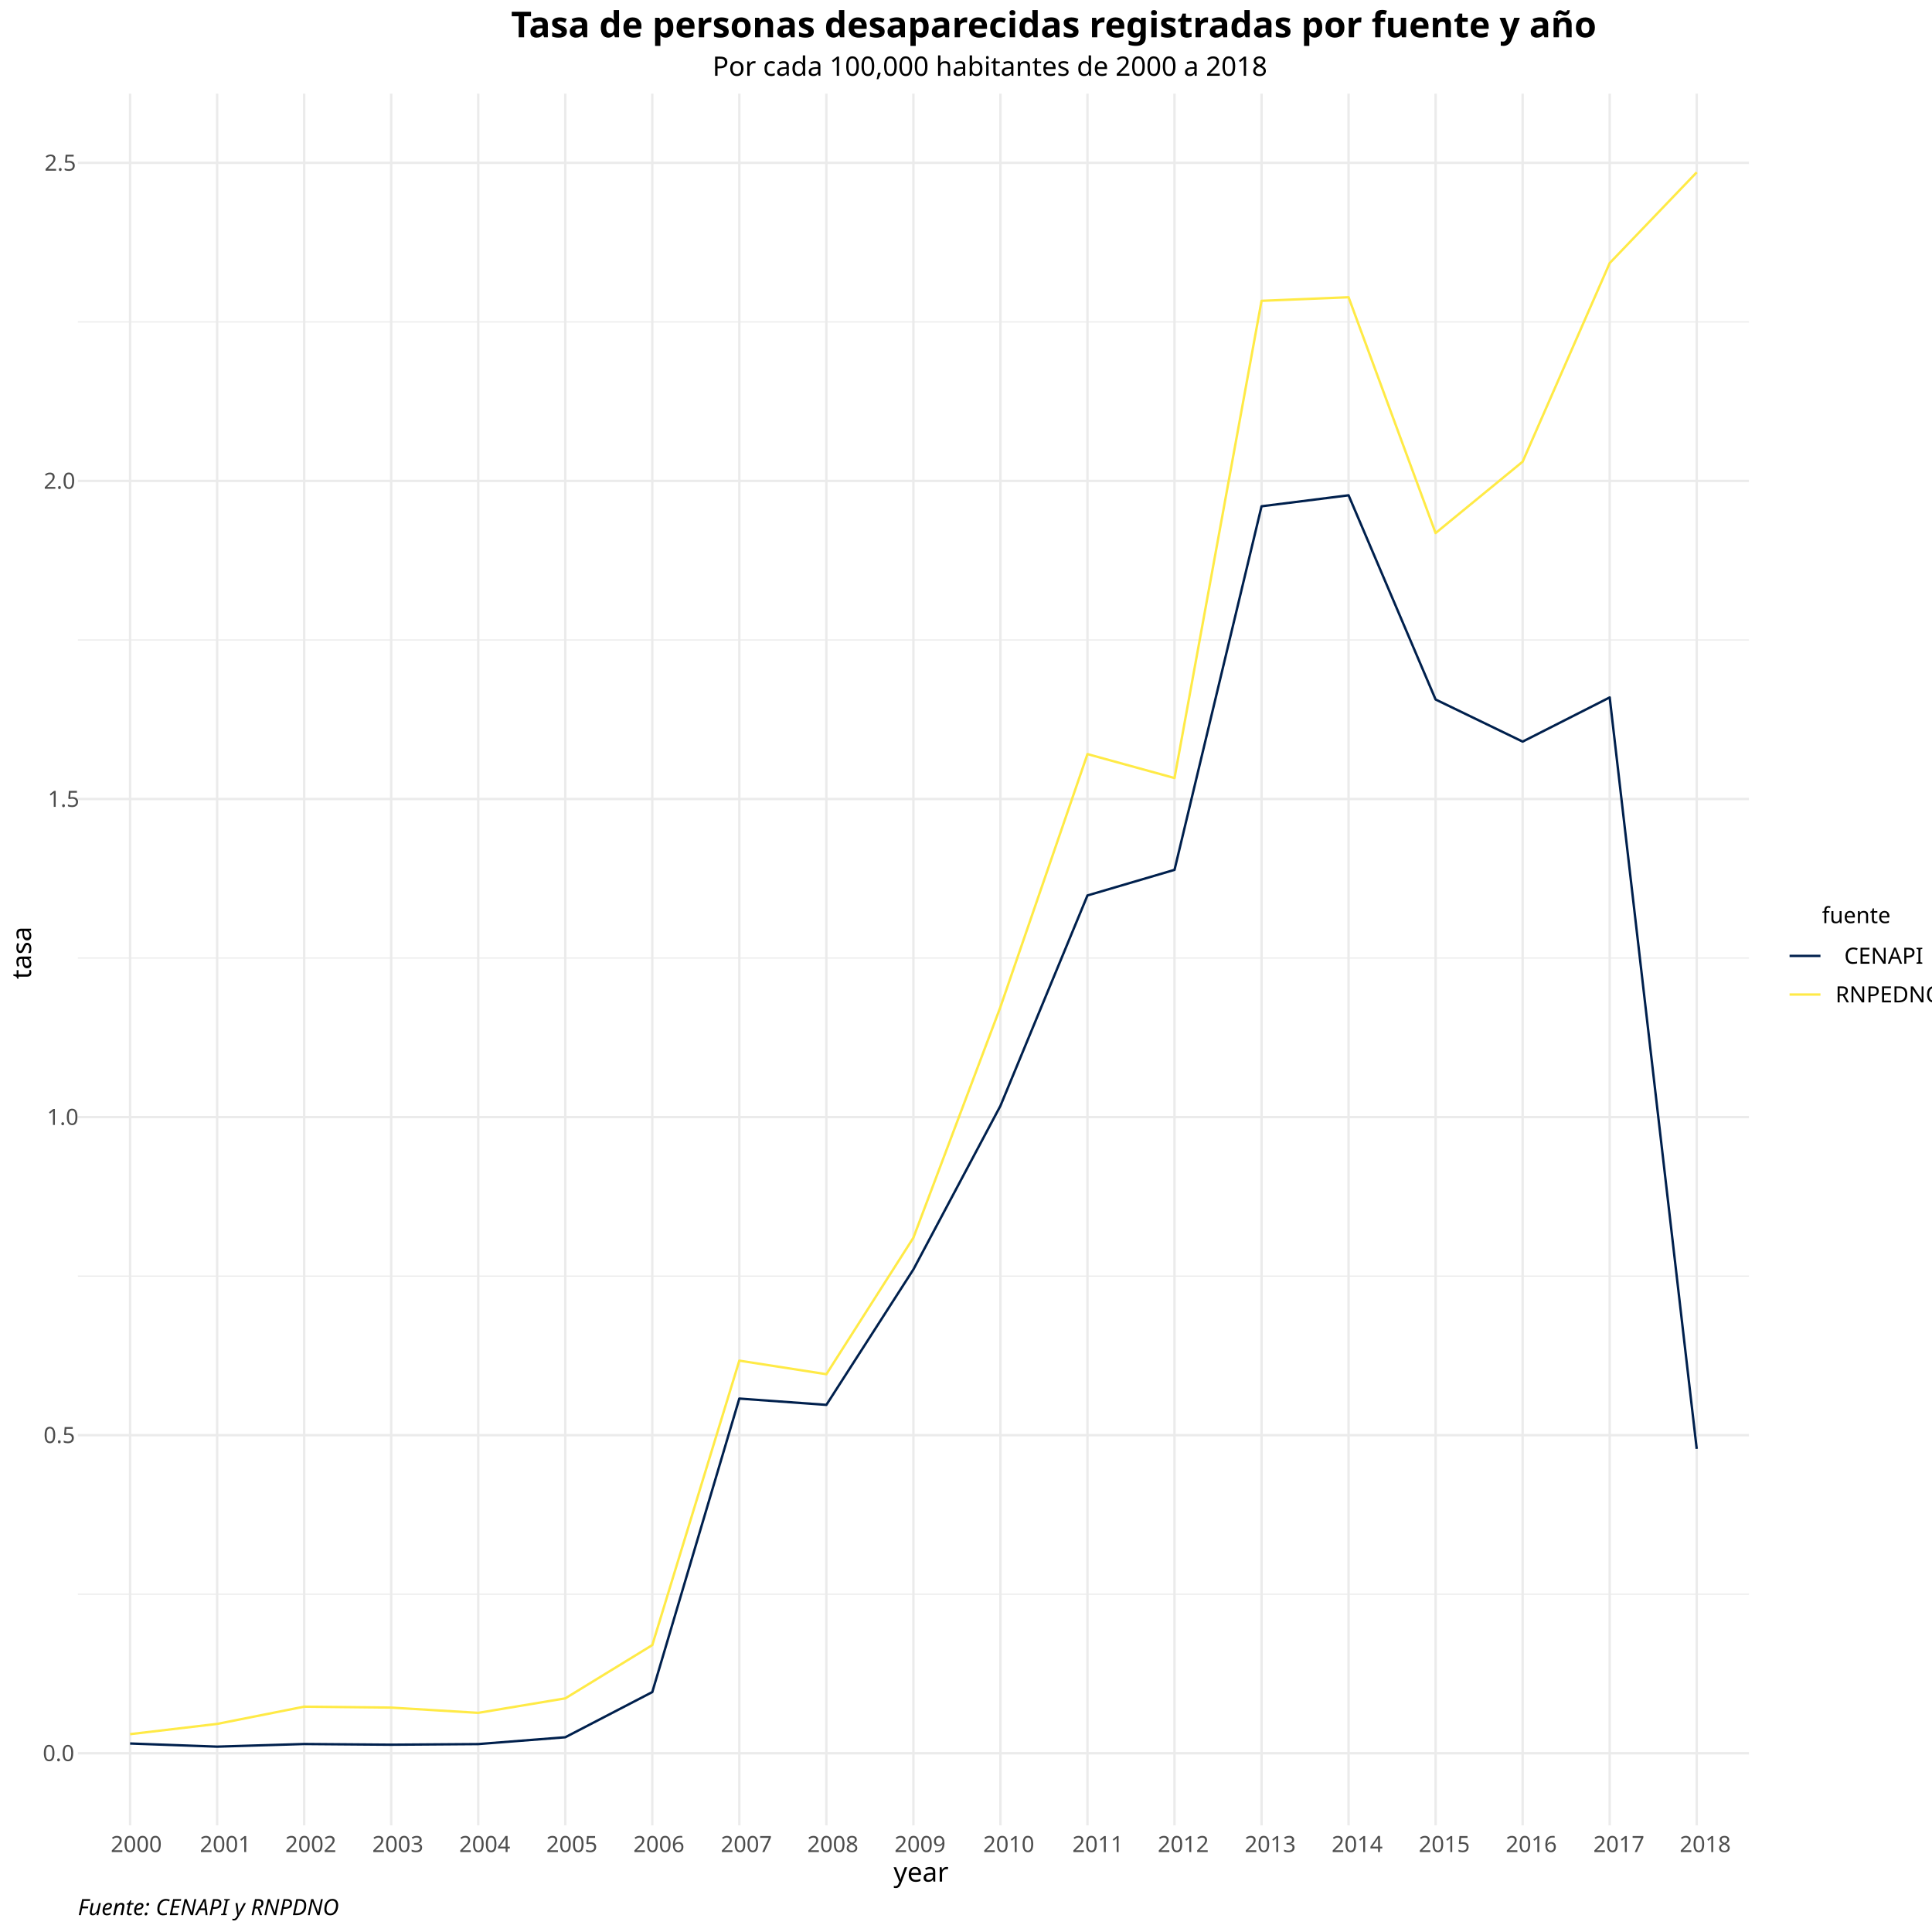
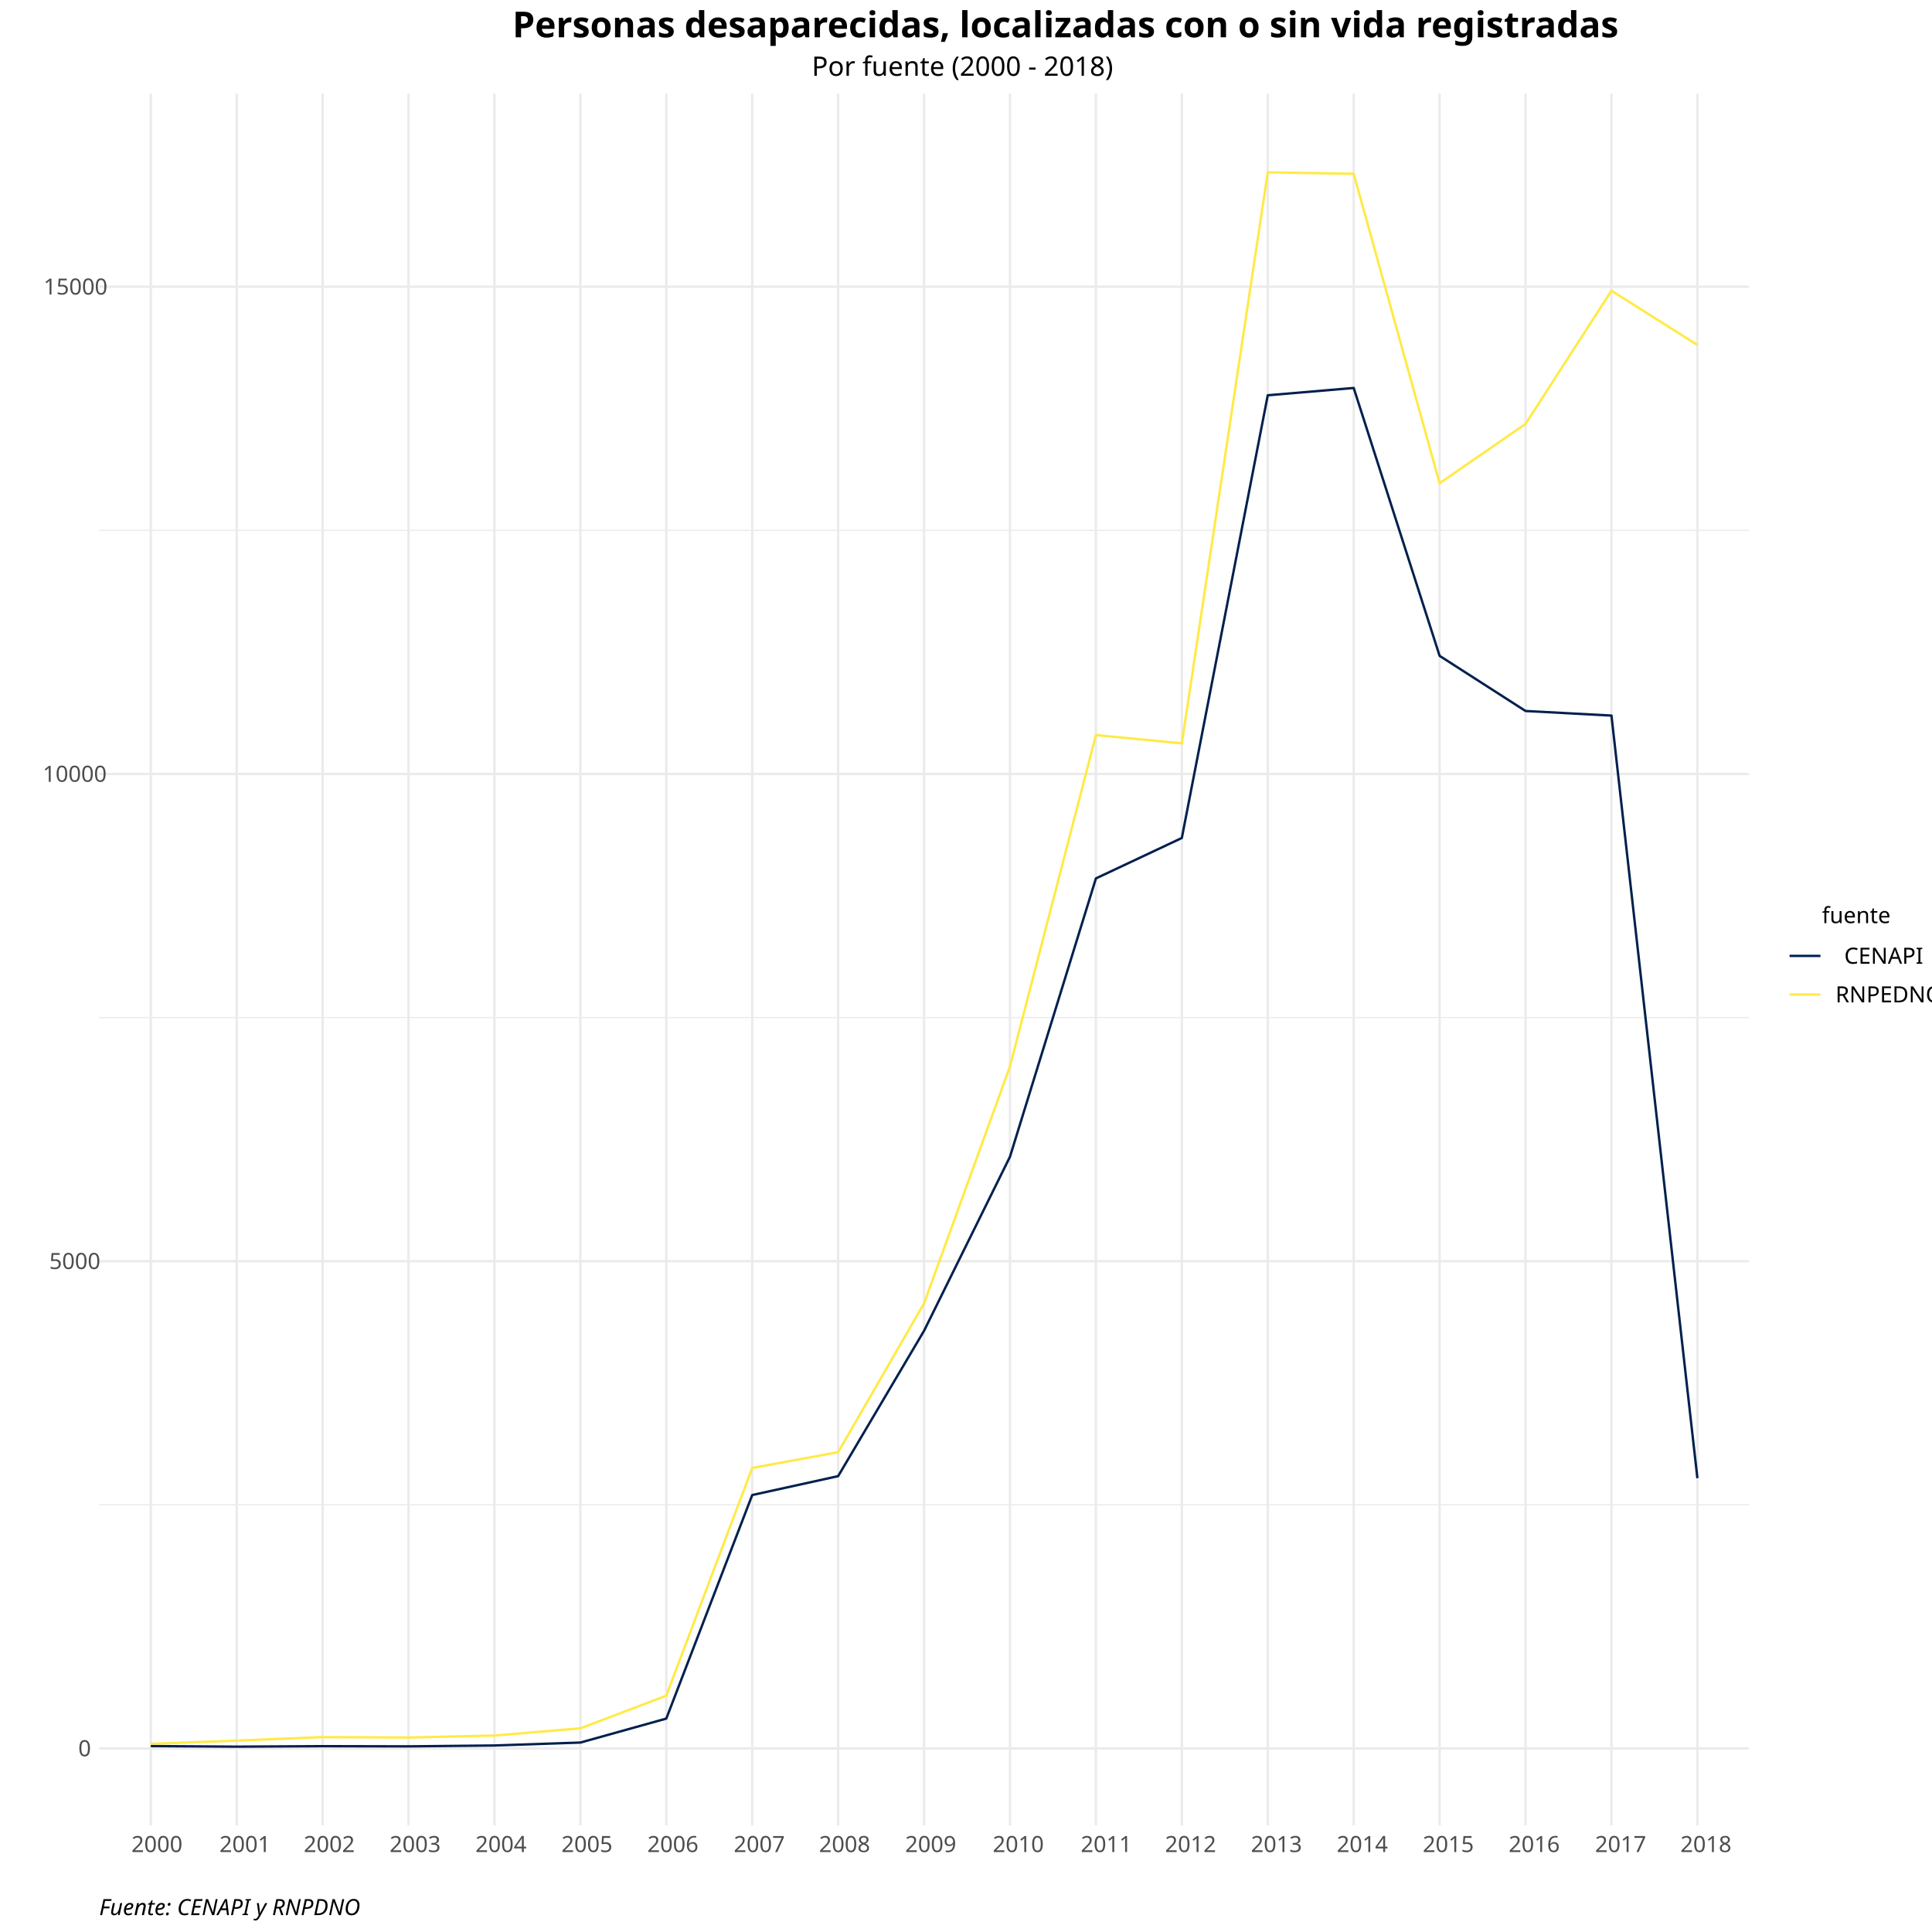
<svg xmlns="http://www.w3.org/2000/svg" viewBox="0 0 864.00 864.00">
  <defs>
    <style type="text/css">
    line, polyline, polygon, path, rect, circle {
      fill: none;
      stroke: #000000;
      stroke-linecap: round;
      stroke-linejoin: round;
      stroke-miterlimit: 10.00;
    }
  </style>
  </defs>
  <rect width="100%" height="100%" style="stroke: none; fill: #FFFFFF;" />
  <defs>
-     <clipPath id="cpMzQuODN8NzgyLjEzfDgxNi4zMXw0MS44Ng==">
-       <rect x="34.83" y="41.86" width="747.30" height="774.45" />
+     <clipPath id="cpNDQuMzd8NzgyLjEzfDgxNi4zMXw0MS44Ng==">
+       <rect x="44.37" y="41.86" width="737.76" height="774.45" />
    </clipPath>
  </defs>
-   <polyline points="34.83,712.94 782.13,712.94 " style="stroke-width: 0.53; stroke: #EBEBEB; stroke-linecap: butt;" clip-path="url(#cpMzQuODN8NzgyLjEzfDgxNi4zMXw0MS44Ng==)" />
-   <polyline points="34.83,570.69 782.13,570.69 " style="stroke-width: 0.53; stroke: #EBEBEB; stroke-linecap: butt;" clip-path="url(#cpMzQuODN8NzgyLjEzfDgxNi4zMXw0MS44Ng==)" />
-   <polyline points="34.83,428.45 782.13,428.45 " style="stroke-width: 0.53; stroke: #EBEBEB; stroke-linecap: butt;" clip-path="url(#cpMzQuODN8NzgyLjEzfDgxNi4zMXw0MS44Ng==)" />
-   <polyline points="34.83,286.20 782.13,286.20 " style="stroke-width: 0.53; stroke: #EBEBEB; stroke-linecap: butt;" clip-path="url(#cpMzQuODN8NzgyLjEzfDgxNi4zMXw0MS44Ng==)" />
-   <polyline points="34.83,143.96 782.13,143.96 " style="stroke-width: 0.53; stroke: #EBEBEB; stroke-linecap: butt;" clip-path="url(#cpMzQuODN8NzgyLjEzfDgxNi4zMXw0MS44Ng==)" />
-   <polyline points="34.83,784.06 782.13,784.06 " style="stroke-width: 1.07; stroke: #EBEBEB; stroke-linecap: butt;" clip-path="url(#cpMzQuODN8NzgyLjEzfDgxNi4zMXw0MS44Ng==)" />
-   <polyline points="34.83,641.82 782.13,641.82 " style="stroke-width: 1.07; stroke: #EBEBEB; stroke-linecap: butt;" clip-path="url(#cpMzQuODN8NzgyLjEzfDgxNi4zMXw0MS44Ng==)" />
-   <polyline points="34.83,499.57 782.13,499.57 " style="stroke-width: 1.07; stroke: #EBEBEB; stroke-linecap: butt;" clip-path="url(#cpMzQuODN8NzgyLjEzfDgxNi4zMXw0MS44Ng==)" />
-   <polyline points="34.83,357.33 782.13,357.33 " style="stroke-width: 1.07; stroke: #EBEBEB; stroke-linecap: butt;" clip-path="url(#cpMzQuODN8NzgyLjEzfDgxNi4zMXw0MS44Ng==)" />
-   <polyline points="34.83,215.08 782.13,215.08 " style="stroke-width: 1.07; stroke: #EBEBEB; stroke-linecap: butt;" clip-path="url(#cpMzQuODN8NzgyLjEzfDgxNi4zMXw0MS44Ng==)" />
-   <polyline points="34.83,72.83 782.13,72.83 " style="stroke-width: 1.07; stroke: #EBEBEB; stroke-linecap: butt;" clip-path="url(#cpMzQuODN8NzgyLjEzfDgxNi4zMXw0MS44Ng==)" />
-   <polyline points="58.18,816.31 58.18,41.86 " style="stroke-width: 1.07; stroke: #EBEBEB; stroke-linecap: butt;" clip-path="url(#cpMzQuODN8NzgyLjEzfDgxNi4zMXw0MS44Ng==)" />
-   <polyline points="97.10,816.31 97.10,41.86 " style="stroke-width: 1.07; stroke: #EBEBEB; stroke-linecap: butt;" clip-path="url(#cpMzQuODN8NzgyLjEzfDgxNi4zMXw0MS44Ng==)" />
-   <polyline points="136.02,816.31 136.02,41.86 " style="stroke-width: 1.07; stroke: #EBEBEB; stroke-linecap: butt;" clip-path="url(#cpMzQuODN8NzgyLjEzfDgxNi4zMXw0MS44Ng==)" />
-   <polyline points="174.95,816.31 174.95,41.86 " style="stroke-width: 1.07; stroke: #EBEBEB; stroke-linecap: butt;" clip-path="url(#cpMzQuODN8NzgyLjEzfDgxNi4zMXw0MS44Ng==)" />
-   <polyline points="213.87,816.31 213.87,41.86 " style="stroke-width: 1.07; stroke: #EBEBEB; stroke-linecap: butt;" clip-path="url(#cpMzQuODN8NzgyLjEzfDgxNi4zMXw0MS44Ng==)" />
-   <polyline points="252.79,816.31 252.79,41.86 " style="stroke-width: 1.07; stroke: #EBEBEB; stroke-linecap: butt;" clip-path="url(#cpMzQuODN8NzgyLjEzfDgxNi4zMXw0MS44Ng==)" />
-   <polyline points="291.71,816.31 291.71,41.86 " style="stroke-width: 1.07; stroke: #EBEBEB; stroke-linecap: butt;" clip-path="url(#cpMzQuODN8NzgyLjEzfDgxNi4zMXw0MS44Ng==)" />
-   <polyline points="330.63,816.31 330.63,41.86 " style="stroke-width: 1.07; stroke: #EBEBEB; stroke-linecap: butt;" clip-path="url(#cpMzQuODN8NzgyLjEzfDgxNi4zMXw0MS44Ng==)" />
-   <polyline points="369.56,816.31 369.56,41.86 " style="stroke-width: 1.07; stroke: #EBEBEB; stroke-linecap: butt;" clip-path="url(#cpMzQuODN8NzgyLjEzfDgxNi4zMXw0MS44Ng==)" />
-   <polyline points="408.48,816.31 408.48,41.86 " style="stroke-width: 1.07; stroke: #EBEBEB; stroke-linecap: butt;" clip-path="url(#cpMzQuODN8NzgyLjEzfDgxNi4zMXw0MS44Ng==)" />
-   <polyline points="447.40,816.31 447.40,41.86 " style="stroke-width: 1.07; stroke: #EBEBEB; stroke-linecap: butt;" clip-path="url(#cpMzQuODN8NzgyLjEzfDgxNi4zMXw0MS44Ng==)" />
-   <polyline points="486.32,816.31 486.32,41.86 " style="stroke-width: 1.07; stroke: #EBEBEB; stroke-linecap: butt;" clip-path="url(#cpMzQuODN8NzgyLjEzfDgxNi4zMXw0MS44Ng==)" />
-   <polyline points="525.25,816.31 525.25,41.86 " style="stroke-width: 1.07; stroke: #EBEBEB; stroke-linecap: butt;" clip-path="url(#cpMzQuODN8NzgyLjEzfDgxNi4zMXw0MS44Ng==)" />
-   <polyline points="564.17,816.31 564.17,41.86 " style="stroke-width: 1.07; stroke: #EBEBEB; stroke-linecap: butt;" clip-path="url(#cpMzQuODN8NzgyLjEzfDgxNi4zMXw0MS44Ng==)" />
-   <polyline points="603.09,816.31 603.09,41.86 " style="stroke-width: 1.07; stroke: #EBEBEB; stroke-linecap: butt;" clip-path="url(#cpMzQuODN8NzgyLjEzfDgxNi4zMXw0MS44Ng==)" />
-   <polyline points="642.01,816.31 642.01,41.86 " style="stroke-width: 1.07; stroke: #EBEBEB; stroke-linecap: butt;" clip-path="url(#cpMzQuODN8NzgyLjEzfDgxNi4zMXw0MS44Ng==)" />
-   <polyline points="680.93,816.31 680.93,41.86 " style="stroke-width: 1.07; stroke: #EBEBEB; stroke-linecap: butt;" clip-path="url(#cpMzQuODN8NzgyLjEzfDgxNi4zMXw0MS44Ng==)" />
-   <polyline points="719.86,816.31 719.86,41.86 " style="stroke-width: 1.07; stroke: #EBEBEB; stroke-linecap: butt;" clip-path="url(#cpMzQuODN8NzgyLjEzfDgxNi4zMXw0MS44Ng==)" />
-   <polyline points="758.78,816.31 758.78,41.86 " style="stroke-width: 1.07; stroke: #EBEBEB; stroke-linecap: butt;" clip-path="url(#cpMzQuODN8NzgyLjEzfDgxNi4zMXw0MS44Ng==)" />
-   <polyline points="58.18,779.70 97.10,781.11 136.02,779.93 174.95,780.24 213.87,779.96 252.79,776.91 291.71,756.70 330.63,625.45 369.56,628.26 408.48,567.69 447.40,494.53 486.32,400.45 525.25,389.00 564.17,226.41 603.09,221.50 642.01,312.82 680.93,331.65 719.86,311.89 758.78,647.94 " style="stroke-width: 1.07; stroke: #00204D; stroke-linecap: butt;" clip-path="url(#cpMzQuODN8NzgyLjEzfDgxNi4zMXw0MS44Ng==)" />
-   <polyline points="58.18,775.52 97.10,770.94 136.02,763.23 174.95,763.65 213.87,766.00 252.79,759.52 291.71,735.69 330.63,608.49 369.56,614.55 408.48,553.51 447.40,450.33 486.32,337.24 525.25,347.94 564.17,134.53 603.09,132.93 642.01,238.39 680.93,206.46 719.86,117.66 758.78,77.06 " style="stroke-width: 1.07; stroke: #FFEA46; stroke-linecap: butt;" clip-path="url(#cpMzQuODN8NzgyLjEzfDgxNi4zMXw0MS44Ng==)" />
+   <polyline points="44.37,672.95 782.13,672.95 " style="stroke-width: 0.53; stroke: #EBEBEB; stroke-linecap: butt;" clip-path="url(#cpNDQuMzd8NzgyLjEzfDgxNi4zMXw0MS44Ng==)" />
+   <polyline points="44.37,455.06 782.13,455.06 " style="stroke-width: 0.53; stroke: #EBEBEB; stroke-linecap: butt;" clip-path="url(#cpNDQuMzd8NzgyLjEzfDgxNi4zMXw0MS44Ng==)" />
+   <polyline points="44.37,237.17 782.13,237.17 " style="stroke-width: 0.53; stroke: #EBEBEB; stroke-linecap: butt;" clip-path="url(#cpNDQuMzd8NzgyLjEzfDgxNi4zMXw0MS44Ng==)" />
+   <polyline points="44.37,781.90 782.13,781.90 " style="stroke-width: 1.07; stroke: #EBEBEB; stroke-linecap: butt;" clip-path="url(#cpNDQuMzd8NzgyLjEzfDgxNi4zMXw0MS44Ng==)" />
+   <polyline points="44.37,564.01 782.13,564.01 " style="stroke-width: 1.07; stroke: #EBEBEB; stroke-linecap: butt;" clip-path="url(#cpNDQuMzd8NzgyLjEzfDgxNi4zMXw0MS44Ng==)" />
+   <polyline points="44.37,346.12 782.13,346.12 " style="stroke-width: 1.07; stroke: #EBEBEB; stroke-linecap: butt;" clip-path="url(#cpNDQuMzd8NzgyLjEzfDgxNi4zMXw0MS44Ng==)" />
+   <polyline points="44.37,128.23 782.13,128.23 " style="stroke-width: 1.07; stroke: #EBEBEB; stroke-linecap: butt;" clip-path="url(#cpNDQuMzd8NzgyLjEzfDgxNi4zMXw0MS44Ng==)" />
+   <polyline points="67.42,816.31 67.42,41.86 " style="stroke-width: 1.07; stroke: #EBEBEB; stroke-linecap: butt;" clip-path="url(#cpNDQuMzd8NzgyLjEzfDgxNi4zMXw0MS44Ng==)" />
+   <polyline points="105.85,816.31 105.85,41.86 " style="stroke-width: 1.07; stroke: #EBEBEB; stroke-linecap: butt;" clip-path="url(#cpNDQuMzd8NzgyLjEzfDgxNi4zMXw0MS44Ng==)" />
+   <polyline points="144.27,816.31 144.27,41.86 " style="stroke-width: 1.07; stroke: #EBEBEB; stroke-linecap: butt;" clip-path="url(#cpNDQuMzd8NzgyLjEzfDgxNi4zMXw0MS44Ng==)" />
+   <polyline points="182.70,816.31 182.70,41.86 " style="stroke-width: 1.07; stroke: #EBEBEB; stroke-linecap: butt;" clip-path="url(#cpNDQuMzd8NzgyLjEzfDgxNi4zMXw0MS44Ng==)" />
+   <polyline points="221.12,816.31 221.12,41.86 " style="stroke-width: 1.07; stroke: #EBEBEB; stroke-linecap: butt;" clip-path="url(#cpNDQuMzd8NzgyLjEzfDgxNi4zMXw0MS44Ng==)" />
+   <polyline points="259.55,816.31 259.55,41.86 " style="stroke-width: 1.07; stroke: #EBEBEB; stroke-linecap: butt;" clip-path="url(#cpNDQuMzd8NzgyLjEzfDgxNi4zMXw0MS44Ng==)" />
+   <polyline points="297.97,816.31 297.97,41.86 " style="stroke-width: 1.07; stroke: #EBEBEB; stroke-linecap: butt;" clip-path="url(#cpNDQuMzd8NzgyLjEzfDgxNi4zMXw0MS44Ng==)" />
+   <polyline points="336.40,816.31 336.40,41.86 " style="stroke-width: 1.07; stroke: #EBEBEB; stroke-linecap: butt;" clip-path="url(#cpNDQuMzd8NzgyLjEzfDgxNi4zMXw0MS44Ng==)" />
+   <polyline points="374.82,816.31 374.82,41.86 " style="stroke-width: 1.07; stroke: #EBEBEB; stroke-linecap: butt;" clip-path="url(#cpNDQuMzd8NzgyLjEzfDgxNi4zMXw0MS44Ng==)" />
+   <polyline points="413.25,816.31 413.25,41.86 " style="stroke-width: 1.07; stroke: #EBEBEB; stroke-linecap: butt;" clip-path="url(#cpNDQuMzd8NzgyLjEzfDgxNi4zMXw0MS44Ng==)" />
+   <polyline points="451.67,816.31 451.67,41.86 " style="stroke-width: 1.07; stroke: #EBEBEB; stroke-linecap: butt;" clip-path="url(#cpNDQuMzd8NzgyLjEzfDgxNi4zMXw0MS44Ng==)" />
+   <polyline points="490.10,816.31 490.10,41.86 " style="stroke-width: 1.07; stroke: #EBEBEB; stroke-linecap: butt;" clip-path="url(#cpNDQuMzd8NzgyLjEzfDgxNi4zMXw0MS44Ng==)" />
+   <polyline points="528.52,816.31 528.52,41.86 " style="stroke-width: 1.07; stroke: #EBEBEB; stroke-linecap: butt;" clip-path="url(#cpNDQuMzd8NzgyLjEzfDgxNi4zMXw0MS44Ng==)" />
+   <polyline points="566.95,816.31 566.95,41.86 " style="stroke-width: 1.07; stroke: #EBEBEB; stroke-linecap: butt;" clip-path="url(#cpNDQuMzd8NzgyLjEzfDgxNi4zMXw0MS44Ng==)" />
+   <polyline points="605.38,816.31 605.38,41.86 " style="stroke-width: 1.07; stroke: #EBEBEB; stroke-linecap: butt;" clip-path="url(#cpNDQuMzd8NzgyLjEzfDgxNi4zMXw0MS44Ng==)" />
+   <polyline points="643.80,816.31 643.80,41.86 " style="stroke-width: 1.07; stroke: #EBEBEB; stroke-linecap: butt;" clip-path="url(#cpNDQuMzd8NzgyLjEzfDgxNi4zMXw0MS44Ng==)" />
+   <polyline points="682.23,816.31 682.23,41.86 " style="stroke-width: 1.07; stroke: #EBEBEB; stroke-linecap: butt;" clip-path="url(#cpNDQuMzd8NzgyLjEzfDgxNi4zMXw0MS44Ng==)" />
+   <polyline points="720.65,816.31 720.65,41.86 " style="stroke-width: 1.07; stroke: #EBEBEB; stroke-linecap: butt;" clip-path="url(#cpNDQuMzd8NzgyLjEzfDgxNi4zMXw0MS44Ng==)" />
+   <polyline points="759.08,816.31 759.08,41.86 " style="stroke-width: 1.07; stroke: #EBEBEB; stroke-linecap: butt;" clip-path="url(#cpNDQuMzd8NzgyLjEzfDgxNi4zMXw0MS44Ng==)" />
+   <polyline points="67.42,780.85 105.85,781.11 144.27,780.89 182.70,780.98 221.12,780.59 259.55,779.28 297.97,768.56 336.40,668.59 374.82,660.14 413.25,595.12 451.67,517.29 490.10,392.83 528.52,374.75 566.95,176.77 605.38,173.50 643.80,293.30 682.23,317.96 720.65,320.01 759.08,661.05 " style="stroke-width: 1.07; stroke: #00204D; stroke-linecap: butt;" clip-path="url(#cpNDQuMzd8NzgyLjEzfDgxNi4zMXw0MS44Ng==)" />
+   <polyline points="67.42,779.85 105.85,778.41 144.27,776.84 182.70,777.02 221.12,776.14 259.55,772.92 297.97,758.32 336.40,656.48 374.82,649.42 413.25,582.88 451.67,476.89 490.10,328.73 528.52,332.43 566.95,77.06 605.38,77.72 643.80,216.12 682.23,189.58 720.65,130.01 759.08,154.28 " style="stroke-width: 1.07; stroke: #FFEA46; stroke-linecap: butt;" clip-path="url(#cpNDQuMzd8NzgyLjEzfDgxNi4zMXw0MS44Ng==)" />
  <defs>
    <clipPath id="cpMC4wMHw4NjQuMDB8ODY0LjAwfDAuMDA=">
      <rect x="0.00" y="0.00" width="864.00" height="864.00" />
    </clipPath>
  </defs>
  <g clip-path="url(#cpMC4wMHw4NjQuMDB8ODY0LjAwfDAuMDA=)">
-     <text x="19.12" y="787.56" style="font-size: 10.00px; fill: #4D4D4D; font-family: Barlow Condensed;" textLength="10.78px" lengthAdjust="spacingAndGlyphs">0.0</text>
+     <text x="35.00" y="785.40" style="font-size: 10.00px; fill: #4D4D4D; font-family: Barlow Condensed;" textLength="4.44px" lengthAdjust="spacingAndGlyphs">0</text>
  </g>
  <g clip-path="url(#cpMC4wMHw4NjQuMDB8ODY0LjAwfDAuMDA=)">
-     <text x="19.47" y="645.32" style="font-size: 10.00px; fill: #4D4D4D; font-family: Barlow Condensed;" textLength="10.43px" lengthAdjust="spacingAndGlyphs">0.5</text>
+     <text x="22.03" y="567.51" style="font-size: 10.00px; fill: #4D4D4D; font-family: Barlow Condensed;" textLength="17.41px" lengthAdjust="spacingAndGlyphs">5000</text>
  </g>
  <g clip-path="url(#cpMC4wMHw4NjQuMDB8ODY0LjAwfDAuMDA=)">
-     <text x="21.00" y="503.07" style="font-size: 10.00px; fill: #4D4D4D; font-family: Barlow Condensed;" textLength="8.90px" lengthAdjust="spacingAndGlyphs">1.0</text>
+     <text x="19.12" y="349.62" style="font-size: 10.00px; fill: #4D4D4D; font-family: Barlow Condensed;" textLength="20.32px" lengthAdjust="spacingAndGlyphs">10000</text>
  </g>
  <g clip-path="url(#cpMC4wMHw4NjQuMDB8ODY0LjAwfDAuMDA=)">
-     <text x="21.35" y="360.83" style="font-size: 10.00px; fill: #4D4D4D; font-family: Barlow Condensed;" textLength="8.55px" lengthAdjust="spacingAndGlyphs">1.5</text>
+     <text x="19.47" y="131.73" style="font-size: 10.00px; fill: #4D4D4D; font-family: Barlow Condensed;" textLength="19.97px" lengthAdjust="spacingAndGlyphs">15000</text>
  </g>
  <g clip-path="url(#cpMC4wMHw4NjQuMDB8ODY0LjAwfDAuMDA=)">
-     <text x="19.54" y="218.58" style="font-size: 10.00px; fill: #4D4D4D; font-family: Barlow Condensed;" textLength="10.36px" lengthAdjust="spacingAndGlyphs">2.0</text>
+     <text x="58.75" y="828.25" style="font-size: 10.00px; fill: #4D4D4D; font-family: Barlow Condensed;" textLength="17.34px" lengthAdjust="spacingAndGlyphs">2000</text>
  </g>
  <g clip-path="url(#cpMC4wMHw4NjQuMDB8ODY0LjAwfDAuMDA=)">
-     <text x="19.89" y="76.33" style="font-size: 10.00px; fill: #4D4D4D; font-family: Barlow Condensed;" textLength="10.01px" lengthAdjust="spacingAndGlyphs">2.5</text>
+     <text x="98.12" y="828.25" style="font-size: 10.00px; fill: #4D4D4D; font-family: Barlow Condensed;" textLength="15.46px" lengthAdjust="spacingAndGlyphs">2001</text>
  </g>
  <g clip-path="url(#cpMC4wMHw4NjQuMDB8ODY0LjAwfDAuMDA=)">
-     <text x="49.51" y="828.25" style="font-size: 10.00px; fill: #4D4D4D; font-family: Barlow Condensed;" textLength="17.34px" lengthAdjust="spacingAndGlyphs">2000</text>
+     <text x="135.81" y="828.25" style="font-size: 10.00px; fill: #4D4D4D; font-family: Barlow Condensed;" textLength="16.92px" lengthAdjust="spacingAndGlyphs">2002</text>
  </g>
  <g clip-path="url(#cpMC4wMHw4NjQuMDB8ODY0LjAwfDAuMDA=)">
-     <text x="89.37" y="828.25" style="font-size: 10.00px; fill: #4D4D4D; font-family: Barlow Condensed;" textLength="15.46px" lengthAdjust="spacingAndGlyphs">2001</text>
+     <text x="174.21" y="828.25" style="font-size: 10.00px; fill: #4D4D4D; font-family: Barlow Condensed;" textLength="16.98px" lengthAdjust="spacingAndGlyphs">2003</text>
  </g>
  <g clip-path="url(#cpMC4wMHw4NjQuMDB8ODY0LjAwfDAuMDA=)">
-     <text x="127.56" y="828.25" style="font-size: 10.00px; fill: #4D4D4D; font-family: Barlow Condensed;" textLength="16.92px" lengthAdjust="spacingAndGlyphs">2002</text>
+     <text x="212.60" y="828.25" style="font-size: 10.00px; fill: #4D4D4D; font-family: Barlow Condensed;" textLength="17.05px" lengthAdjust="spacingAndGlyphs">2004</text>
  </g>
  <g clip-path="url(#cpMC4wMHw4NjQuMDB8ODY0LjAwfDAuMDA=)">
-     <text x="166.46" y="828.25" style="font-size: 10.00px; fill: #4D4D4D; font-family: Barlow Condensed;" textLength="16.98px" lengthAdjust="spacingAndGlyphs">2003</text>
+     <text x="251.05" y="828.25" style="font-size: 10.00px; fill: #4D4D4D; font-family: Barlow Condensed;" textLength="16.99px" lengthAdjust="spacingAndGlyphs">2005</text>
  </g>
  <g clip-path="url(#cpMC4wMHw4NjQuMDB8ODY0LjAwfDAuMDA=)">
-     <text x="205.34" y="828.25" style="font-size: 10.00px; fill: #4D4D4D; font-family: Barlow Condensed;" textLength="17.05px" lengthAdjust="spacingAndGlyphs">2004</text>
+     <text x="289.47" y="828.25" style="font-size: 10.00px; fill: #4D4D4D; font-family: Barlow Condensed;" textLength="17.00px" lengthAdjust="spacingAndGlyphs">2006</text>
  </g>
  <g clip-path="url(#cpMC4wMHw4NjQuMDB8ODY0LjAwfDAuMDA=)">
-     <text x="244.30" y="828.25" style="font-size: 10.00px; fill: #4D4D4D; font-family: Barlow Condensed;" textLength="16.99px" lengthAdjust="spacingAndGlyphs">2005</text>
+     <text x="328.12" y="828.25" style="font-size: 10.00px; fill: #4D4D4D; font-family: Barlow Condensed;" textLength="16.56px" lengthAdjust="spacingAndGlyphs">2007</text>
  </g>
  <g clip-path="url(#cpMC4wMHw4NjQuMDB8ODY0LjAwfDAuMDA=)">
-     <text x="283.21" y="828.25" style="font-size: 10.00px; fill: #4D4D4D; font-family: Barlow Condensed;" textLength="17.00px" lengthAdjust="spacingAndGlyphs">2006</text>
+     <text x="366.26" y="828.25" style="font-size: 10.00px; fill: #4D4D4D; font-family: Barlow Condensed;" textLength="17.12px" lengthAdjust="spacingAndGlyphs">2008</text>
  </g>
  <g clip-path="url(#cpMC4wMHw4NjQuMDB8ODY0LjAwfDAuMDA=)">
-     <text x="322.35" y="828.25" style="font-size: 10.00px; fill: #4D4D4D; font-family: Barlow Condensed;" textLength="16.56px" lengthAdjust="spacingAndGlyphs">2007</text>
+     <text x="404.78" y="828.25" style="font-size: 10.00px; fill: #4D4D4D; font-family: Barlow Condensed;" textLength="16.93px" lengthAdjust="spacingAndGlyphs">2009</text>
  </g>
  <g clip-path="url(#cpMC4wMHw4NjQuMDB8ODY0LjAwfDAuMDA=)">
-     <text x="361.00" y="828.25" style="font-size: 10.00px; fill: #4D4D4D; font-family: Barlow Condensed;" textLength="17.12px" lengthAdjust="spacingAndGlyphs">2008</text>
+     <text x="443.94" y="828.25" style="font-size: 10.00px; fill: #4D4D4D; font-family: Barlow Condensed;" textLength="15.46px" lengthAdjust="spacingAndGlyphs">2010</text>
  </g>
  <g clip-path="url(#cpMC4wMHw4NjQuMDB8ODY0LjAwfDAuMDA=)">
-     <text x="400.01" y="828.25" style="font-size: 10.00px; fill: #4D4D4D; font-family: Barlow Condensed;" textLength="16.93px" lengthAdjust="spacingAndGlyphs">2009</text>
+     <text x="483.31" y="828.25" style="font-size: 10.00px; fill: #4D4D4D; font-family: Barlow Condensed;" textLength="13.58px" lengthAdjust="spacingAndGlyphs">2011</text>
  </g>
  <g clip-path="url(#cpMC4wMHw4NjQuMDB8ODY0LjAwfDAuMDA=)">
-     <text x="439.67" y="828.25" style="font-size: 10.00px; fill: #4D4D4D; font-family: Barlow Condensed;" textLength="15.46px" lengthAdjust="spacingAndGlyphs">2010</text>
+     <text x="521.00" y="828.25" style="font-size: 10.00px; fill: #4D4D4D; font-family: Barlow Condensed;" textLength="15.04px" lengthAdjust="spacingAndGlyphs">2012</text>
  </g>
  <g clip-path="url(#cpMC4wMHw4NjQuMDB8ODY0LjAwfDAuMDA=)">
-     <text x="479.53" y="828.25" style="font-size: 10.00px; fill: #4D4D4D; font-family: Barlow Condensed;" textLength="13.58px" lengthAdjust="spacingAndGlyphs">2011</text>
+     <text x="559.40" y="828.25" style="font-size: 10.00px; fill: #4D4D4D; font-family: Barlow Condensed;" textLength="15.10px" lengthAdjust="spacingAndGlyphs">2013</text>
  </g>
  <g clip-path="url(#cpMC4wMHw4NjQuMDB8ODY0LjAwfDAuMDA=)">
-     <text x="517.73" y="828.25" style="font-size: 10.00px; fill: #4D4D4D; font-family: Barlow Condensed;" textLength="15.04px" lengthAdjust="spacingAndGlyphs">2012</text>
+     <text x="597.79" y="828.25" style="font-size: 10.00px; fill: #4D4D4D; font-family: Barlow Condensed;" textLength="15.17px" lengthAdjust="spacingAndGlyphs">2014</text>
  </g>
  <g clip-path="url(#cpMC4wMHw4NjQuMDB8ODY0LjAwfDAuMDA=)">
-     <text x="556.62" y="828.25" style="font-size: 10.00px; fill: #4D4D4D; font-family: Barlow Condensed;" textLength="15.10px" lengthAdjust="spacingAndGlyphs">2013</text>
+     <text x="636.25" y="828.25" style="font-size: 10.00px; fill: #4D4D4D; font-family: Barlow Condensed;" textLength="15.11px" lengthAdjust="spacingAndGlyphs">2015</text>
  </g>
  <g clip-path="url(#cpMC4wMHw4NjQuMDB8ODY0LjAwfDAuMDA=)">
-     <text x="595.50" y="828.25" style="font-size: 10.00px; fill: #4D4D4D; font-family: Barlow Condensed;" textLength="15.17px" lengthAdjust="spacingAndGlyphs">2014</text>
+     <text x="674.67" y="828.25" style="font-size: 10.00px; fill: #4D4D4D; font-family: Barlow Condensed;" textLength="15.12px" lengthAdjust="spacingAndGlyphs">2016</text>
  </g>
  <g clip-path="url(#cpMC4wMHw4NjQuMDB8ODY0LjAwfDAuMDA=)">
-     <text x="634.46" y="828.25" style="font-size: 10.00px; fill: #4D4D4D; font-family: Barlow Condensed;" textLength="15.11px" lengthAdjust="spacingAndGlyphs">2015</text>
+     <text x="713.31" y="828.25" style="font-size: 10.00px; fill: #4D4D4D; font-family: Barlow Condensed;" textLength="14.68px" lengthAdjust="spacingAndGlyphs">2017</text>
  </g>
  <g clip-path="url(#cpMC4wMHw4NjQuMDB8ODY0LjAwfDAuMDA=)">
-     <text x="673.37" y="828.25" style="font-size: 10.00px; fill: #4D4D4D; font-family: Barlow Condensed;" textLength="15.12px" lengthAdjust="spacingAndGlyphs">2016</text>
-   </g>
-   <g clip-path="url(#cpMC4wMHw4NjQuMDB8ODY0LjAwfDAuMDA=)">
-     <text x="712.52" y="828.25" style="font-size: 10.00px; fill: #4D4D4D; font-family: Barlow Condensed;" textLength="14.68px" lengthAdjust="spacingAndGlyphs">2017</text>
-   </g>
-   <g clip-path="url(#cpMC4wMHw4NjQuMDB8ODY0LjAwfDAuMDA=)">
-     <text x="751.16" y="828.25" style="font-size: 10.00px; fill: #4D4D4D; font-family: Barlow Condensed;" textLength="15.24px" lengthAdjust="spacingAndGlyphs">2018</text>
-   </g>
-   <g clip-path="url(#cpMC4wMHw4NjQuMDB8ODY0LjAwfDAuMDA=)">
-     <text x="399.60" y="841.47" style="font-size: 12.00px; font-family: Barlow Condensed;" textLength="17.76px" lengthAdjust="spacingAndGlyphs">year</text>
-   </g>
-   <g clip-path="url(#cpMC4wMHw4NjQuMDB8ODY0LjAwfDAuMDA=)">
-     <text transform="translate(13.88,437.89) rotate(-90)" style="font-size: 12.00px; font-family: Barlow Condensed;" textLength="17.60px" lengthAdjust="spacingAndGlyphs">tasa</text>
+     <text x="751.46" y="828.25" style="font-size: 10.00px; fill: #4D4D4D; font-family: Barlow Condensed;" textLength="15.24px" lengthAdjust="spacingAndGlyphs">2018</text>
  </g>
  <g clip-path="url(#cpMC4wMHw4NjQuMDB8ODY0LjAwfDAuMDA=)">
    <text x="814.78" y="412.82" style="font-size: 10.00px; font-family: Barlow Condensed;" textLength="22.06px" lengthAdjust="spacingAndGlyphs">fuente</text>
  </g>
  <line x1="800.30" y1="427.48" x2="814.12" y2="427.48" style="stroke-width: 1.07; stroke: #00204D; stroke-linecap: butt;" clip-path="url(#cpMC4wMHw4NjQuMDB8ODY0LjAwfDAuMDA=)" />
  <line x1="800.30" y1="444.76" x2="814.12" y2="444.76" style="stroke-width: 1.07; stroke: #FFEA46; stroke-linecap: butt;" clip-path="url(#cpMC4wMHw4NjQuMDB8ODY0LjAwfDAuMDA=)" />
  <g clip-path="url(#cpMC4wMHw4NjQuMDB8ODY0LjAwfDAuMDA=)">
    <text x="824.76" y="430.98" style="font-size: 10.00px; font-family: Barlow Condensed;" textLength="24.35px" lengthAdjust="spacingAndGlyphs">CENAPI</text>
  </g>
  <g clip-path="url(#cpMC4wMHw4NjQuMDB8ODY0LjAwfDAuMDA=)">
    <text x="820.83" y="448.26" style="font-size: 10.00px; font-family: Barlow Condensed;" textLength="32.21px" lengthAdjust="spacingAndGlyphs">RNPEDNO</text>
  </g>
  <g clip-path="url(#cpMC4wMHw4NjQuMDB8ODY0LjAwfDAuMDA=)">
-     <text x="318.64" y="33.89" style="font-size: 12.00px; font-family: Barlow Condensed;" textLength="179.69px" lengthAdjust="spacingAndGlyphs">Por cada 100,000 habitantes de 2000 a 2018</text>
+     <text x="363.03" y="33.89" style="font-size: 12.00px; font-family: Barlow Condensed;" textLength="100.44px" lengthAdjust="spacingAndGlyphs">Por fuente  (2000 - 2018)</text>
  </g>
  <g clip-path="url(#cpMC4wMHw4NjQuMDB8ODY0LjAwfDAuMDA=)">
-     <text x="228.54" y="16.68" style="font-size: 16.00px; font-weight: bold; font-family: Barlow Condensed;" textLength="359.87px" lengthAdjust="spacingAndGlyphs">Tasa de personas desaparecidas registradas por fuente y año</text>
+     <text x="229.17" y="16.68" style="font-size: 16.00px; font-weight: bold; font-family: Barlow Condensed;" textLength="368.16px" lengthAdjust="spacingAndGlyphs">Personas desaparecidas, localizadas con o sin vida registradas</text>
  </g>
  <g clip-path="url(#cpMC4wMHw4NjQuMDB8ODY0LjAwfDAuMDA=)">
-     <text x="34.83" y="856.44" style="font-size: 10.00px; font-style: italic; font-family: Barlow Condensed;" textLength="84.78px" lengthAdjust="spacingAndGlyphs">Fuente: CENAPI y RNPDNO</text>
+     <text x="44.37" y="856.44" style="font-size: 10.00px; font-style: italic; font-family: Barlow Condensed;" textLength="84.78px" lengthAdjust="spacingAndGlyphs">Fuente: CENAPI y RNPDNO</text>
  </g>
</svg>
